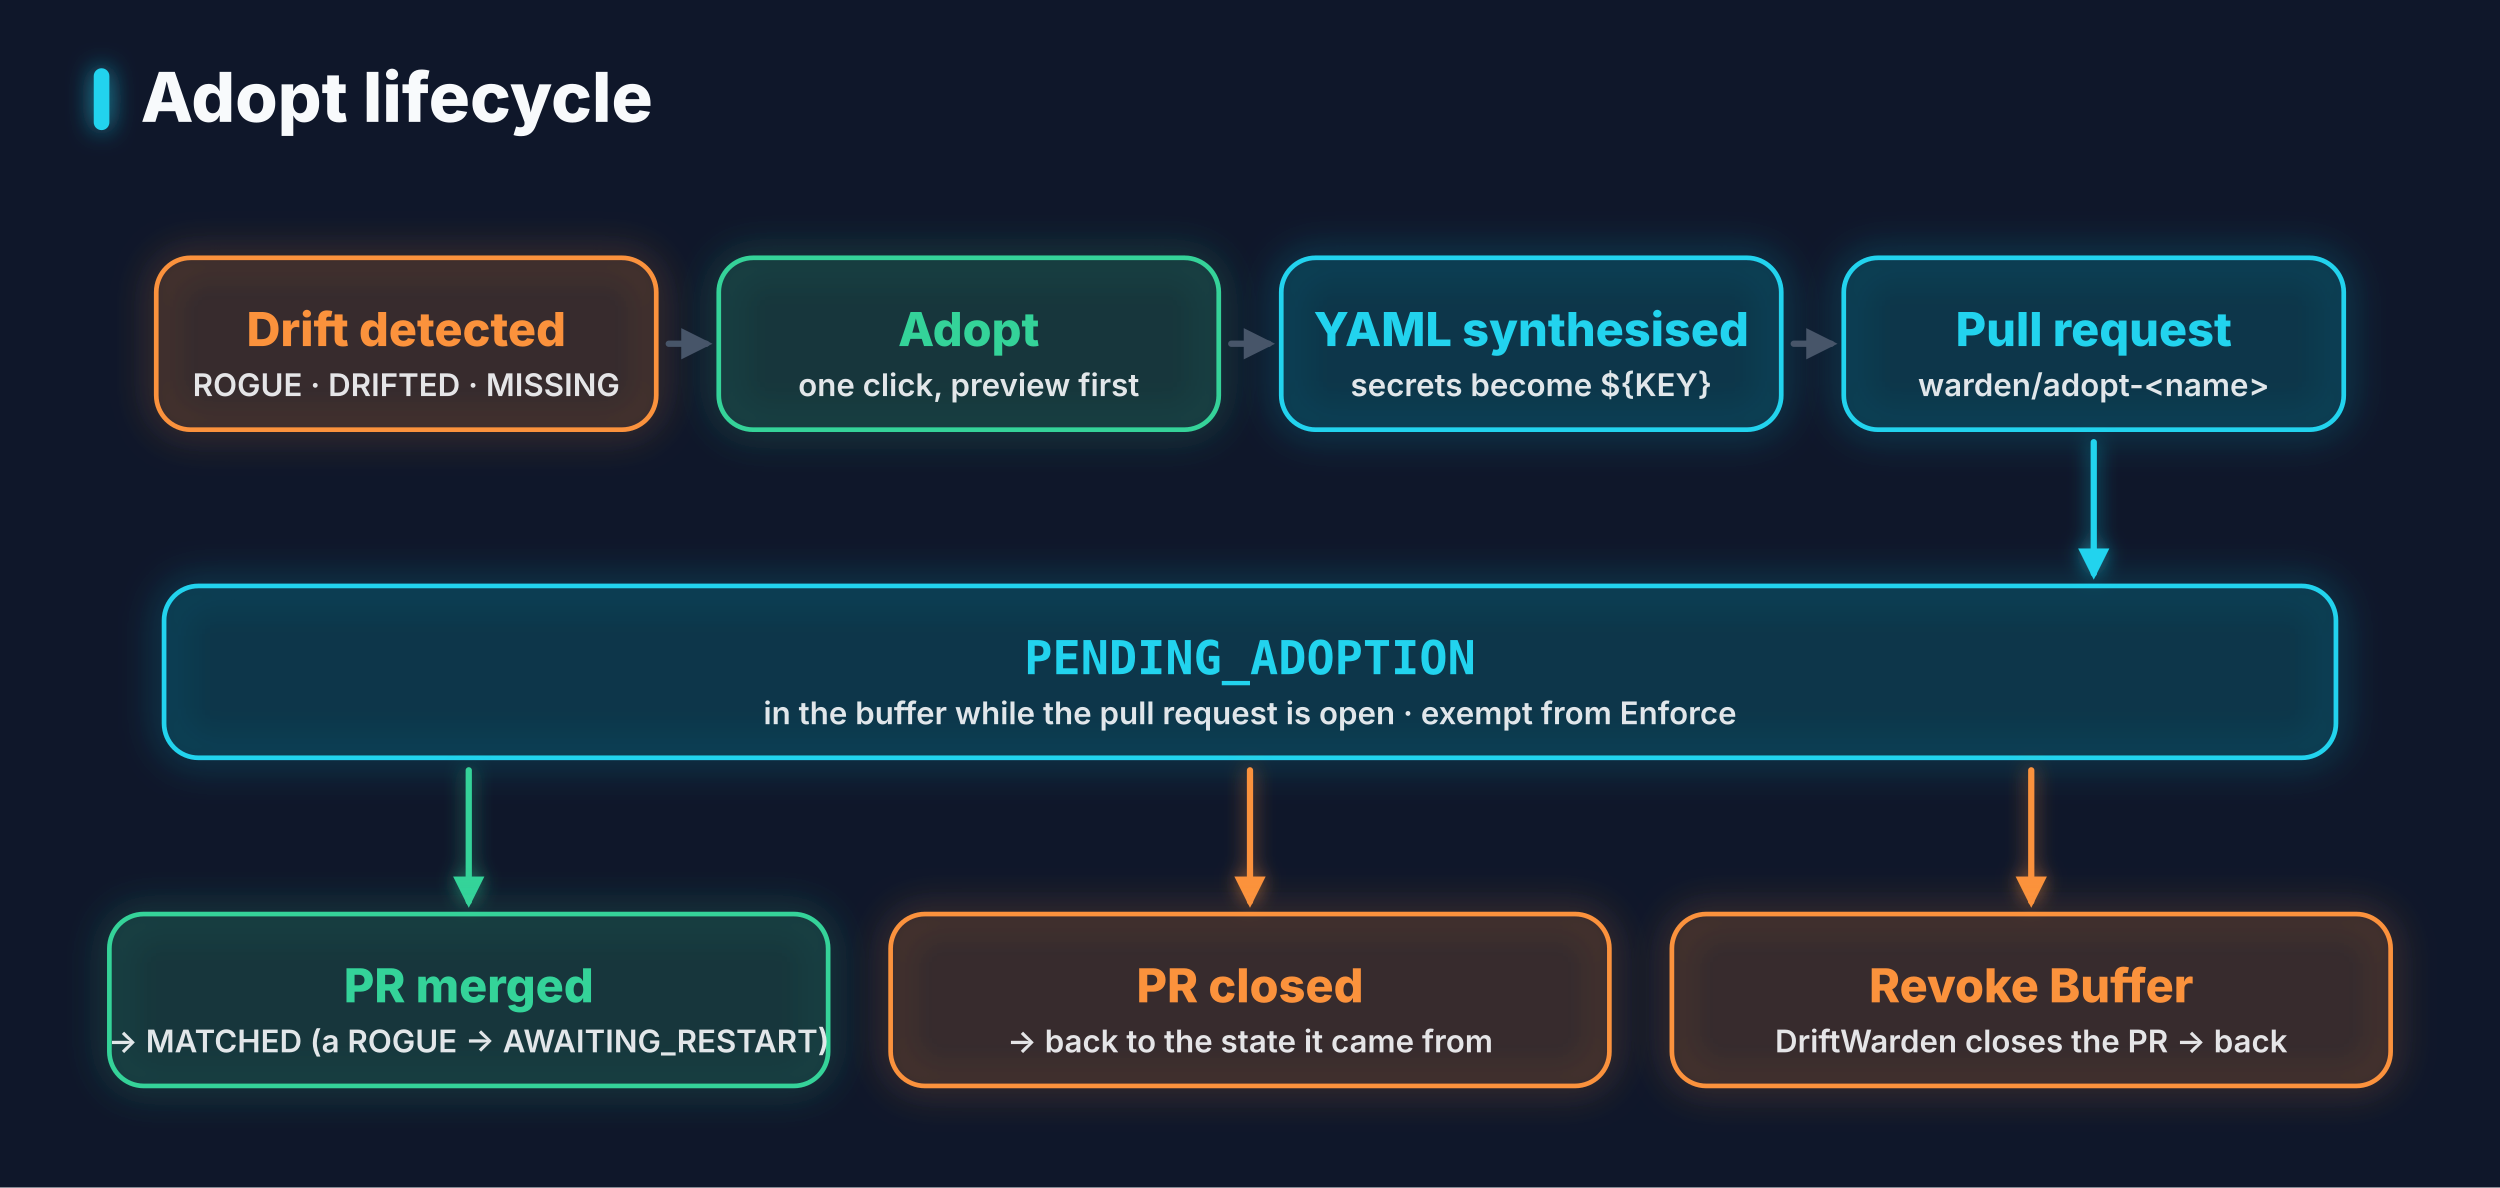
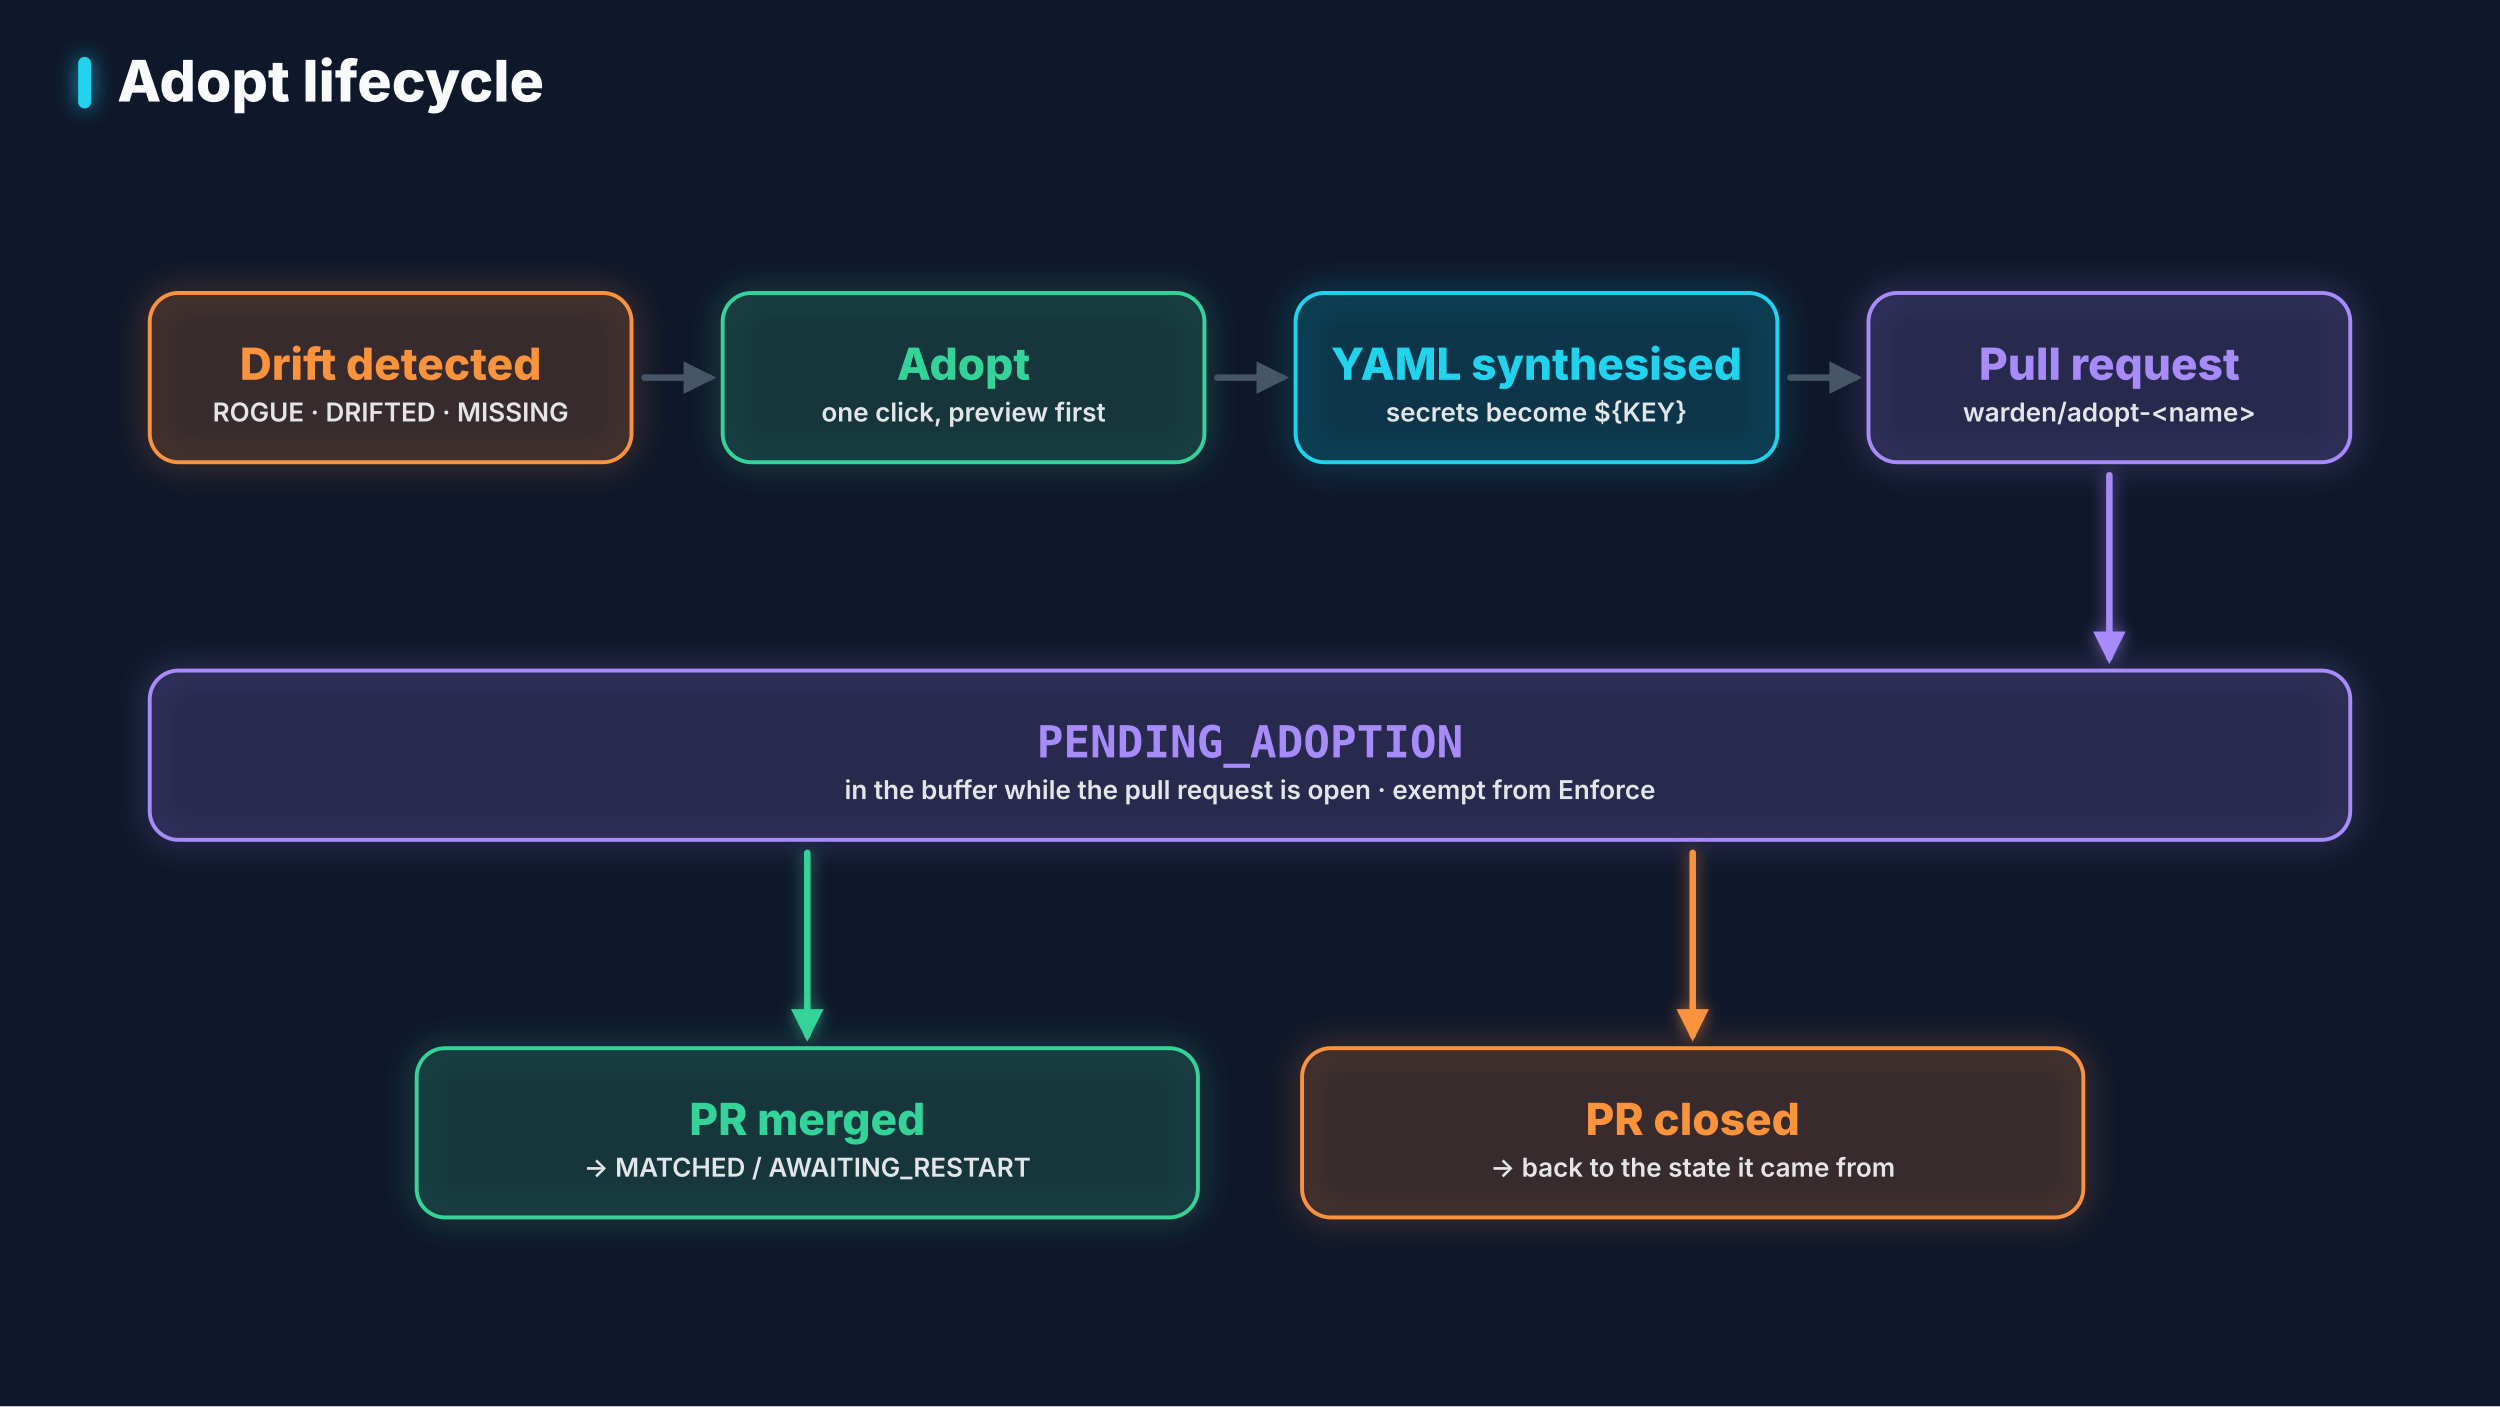
- <svg xmlns="http://www.w3.org/2000/svg" width="1600" height="760" viewBox="0 0 1600 760" role="img" aria-labelledby="t">
+ <svg xmlns="http://www.w3.org/2000/svg" width="1920" height="1080" viewBox="0 0 1920 1080" role="img" aria-labelledby="t">
  <defs>
-     <filter id="g22d3ee12" filterUnits="userSpaceOnUse" x="-100" y="-100" width="1800" height="960">
+     <filter id="g22d3ee12" filterUnits="userSpaceOnUse" x="-100" y="-100" width="2120" height="1280">
      <feDropShadow dx="0" dy="0" stdDeviation="12" flood-color="#22d3ee" flood-opacity="0.75" />
    </filter>
-     <filter id="g22d3ee6" filterUnits="userSpaceOnUse" x="-100" y="-100" width="1800" height="960">
-       <feDropShadow dx="0" dy="0" stdDeviation="6" flood-color="#22d3ee" flood-opacity="0.6" />
-     </filter>
-     <filter id="g22d3ee8" filterUnits="userSpaceOnUse" x="-100" y="-100" width="1800" height="960">
+     <filter id="g22d3ee8" filterUnits="userSpaceOnUse" x="-100" y="-100" width="2120" height="1280">
      <feDropShadow dx="0" dy="0" stdDeviation="8" flood-color="#22d3ee" flood-opacity="0.75" />
    </filter>
-     <filter id="g34d39912" filterUnits="userSpaceOnUse" x="-100" y="-100" width="1800" height="960">
+     <filter id="g34d39912" filterUnits="userSpaceOnUse" x="-100" y="-100" width="2120" height="1280">
      <feDropShadow dx="0" dy="0" stdDeviation="12" flood-color="#34d399" flood-opacity="0.75" />
    </filter>
-     <filter id="g34d3996" filterUnits="userSpaceOnUse" x="-100" y="-100" width="1800" height="960">
+     <filter id="g34d3996" filterUnits="userSpaceOnUse" x="-100" y="-100" width="2120" height="1280">
      <feDropShadow dx="0" dy="0" stdDeviation="6" flood-color="#34d399" flood-opacity="0.6" />
    </filter>
-     <filter id="gfb923c12" filterUnits="userSpaceOnUse" x="-100" y="-100" width="1800" height="960">
+     <filter id="ga78bfa12" filterUnits="userSpaceOnUse" x="-100" y="-100" width="2120" height="1280">
+       <feDropShadow dx="0" dy="0" stdDeviation="12" flood-color="#a78bfa" flood-opacity="0.75" />
+     </filter>
+     <filter id="ga78bfa6" filterUnits="userSpaceOnUse" x="-100" y="-100" width="2120" height="1280">
+       <feDropShadow dx="0" dy="0" stdDeviation="6" flood-color="#a78bfa" flood-opacity="0.6" />
+     </filter>
+     <filter id="gfb923c12" filterUnits="userSpaceOnUse" x="-100" y="-100" width="2120" height="1280">
      <feDropShadow dx="0" dy="0" stdDeviation="12" flood-color="#fb923c" flood-opacity="0.75" />
    </filter>
-     <filter id="gfb923c6" filterUnits="userSpaceOnUse" x="-100" y="-100" width="1800" height="960">
+     <filter id="gfb923c6" filterUnits="userSpaceOnUse" x="-100" y="-100" width="2120" height="1280">
      <feDropShadow dx="0" dy="0" stdDeviation="6" flood-color="#fb923c" flood-opacity="0.6" />
    </filter>
-     <marker id="m22d3ee" viewBox="0 0 10 10" refX="8" refY="5" markerWidth="5" markerHeight="5" orient="auto-start-reverse">
-       <path d="M0,0 L10,5 L0,10 z" fill="#22d3ee" />
-     </marker>
    <marker id="m34d399" viewBox="0 0 10 10" refX="8" refY="5" markerWidth="5" markerHeight="5" orient="auto-start-reverse">
      <path d="M0,0 L10,5 L0,10 z" fill="#34d399" />
    </marker>
    <marker id="m475569" viewBox="0 0 10 10" refX="8" refY="5" markerWidth="5" markerHeight="5" orient="auto-start-reverse">
      <path d="M0,0 L10,5 L0,10 z" fill="#475569" />
+     </marker>
+     <marker id="ma78bfa" viewBox="0 0 10 10" refX="8" refY="5" markerWidth="5" markerHeight="5" orient="auto-start-reverse">
+       <path d="M0,0 L10,5 L0,10 z" fill="#a78bfa" />
    </marker>
    <marker id="mfb923c" viewBox="0 0 10 10" refX="8" refY="5" markerWidth="5" markerHeight="5" orient="auto-start-reverse">
      <path d="M0,0 L10,5 L0,10 z" fill="#fb923c" />
    </marker>
  </defs>
  <rect width="100%" height="100%" fill="#0f172a" />
  <rect x="60" y="43.68" width="10" height="39.6" rx="5" fill="#22d3ee" stroke="none" stroke-width="3" filter="url(#g22d3ee8)" />
  <text x="90" y="78" font-family="Inter, 'Segoe UI', Roboto, Helvetica, Arial, sans-serif" font-size="44" fill="#f8fafc" font-weight="800" text-anchor="start">Adopt lifecycle</text>
-   <rect x="100.0" y="165.0" width="320" height="110" rx="22" fill="rgba(251,146,60,0.1)" stroke="#fb923c" stroke-width="3" filter="url(#gfb923c12)" />
-   <text x="260" y="221.5" font-family="Inter, 'Segoe UI', Roboto, Helvetica, Arial, sans-serif" font-size="30" fill="#fb923c" font-weight="800" text-anchor="middle">Drift detected</text>
-   <text x="260" y="253.5" font-family="Inter, 'Segoe UI', Roboto, Helvetica, Arial, sans-serif" font-size="20" fill="#f8fafc" font-weight="600" text-anchor="middle" opacity="0.9">ROGUE · DRIFTED · MISSING</text>
-   <rect x="460.0" y="165.0" width="320" height="110" rx="22" fill="rgba(52,211,153,0.1)" stroke="#34d399" stroke-width="3" filter="url(#g34d39912)" />
-   <text x="620" y="221.5" font-family="Inter, 'Segoe UI', Roboto, Helvetica, Arial, sans-serif" font-size="30" fill="#34d399" font-weight="800" text-anchor="middle">Adopt</text>
-   <text x="620" y="253.5" font-family="Inter, 'Segoe UI', Roboto, Helvetica, Arial, sans-serif" font-size="20" fill="#f8fafc" font-weight="600" text-anchor="middle" opacity="0.9">one click, preview first</text>
-   <path d="M428,220 L452,220" fill="none" stroke="#475569" stroke-width="4" stroke-linecap="round" stroke-linejoin="round" marker-end="url(#m475569)" />
-   <rect x="820.0" y="165.0" width="320" height="110" rx="22" fill="rgba(34,211,238,0.1)" stroke="#22d3ee" stroke-width="3" filter="url(#g22d3ee12)" />
-   <text x="980" y="221.5" font-family="Inter, 'Segoe UI', Roboto, Helvetica, Arial, sans-serif" font-size="30" fill="#22d3ee" font-weight="800" text-anchor="middle">YAML synthesised</text>
-   <text x="980" y="253.5" font-family="Inter, 'Segoe UI', Roboto, Helvetica, Arial, sans-serif" font-size="20" fill="#f8fafc" font-weight="600" text-anchor="middle" opacity="0.9">secrets become ${KEY}</text>
-   <path d="M788,220 L812,220" fill="none" stroke="#475569" stroke-width="4" stroke-linecap="round" stroke-linejoin="round" marker-end="url(#m475569)" />
-   <rect x="1180.0" y="165.0" width="320" height="110" rx="22" fill="rgba(34,211,238,0.1)" stroke="#22d3ee" stroke-width="3" filter="url(#g22d3ee12)" />
-   <text x="1340" y="221.5" font-family="Inter, 'Segoe UI', Roboto, Helvetica, Arial, sans-serif" font-size="30" fill="#22d3ee" font-weight="800" text-anchor="middle">Pull request</text>
-   <text x="1340" y="253.5" font-family="Inter, 'Segoe UI', Roboto, Helvetica, Arial, sans-serif" font-size="20" fill="#f8fafc" font-weight="600" text-anchor="middle" opacity="0.9">warden/adopt-&lt;name&gt;</text>
-   <path d="M1148,220 L1172,220" fill="none" stroke="#475569" stroke-width="4" stroke-linecap="round" stroke-linejoin="round" marker-end="url(#m475569)" />
-   <rect x="105.0" y="375.0" width="1390" height="110" rx="22" fill="rgba(34,211,238,0.1)" stroke="#22d3ee" stroke-width="3" filter="url(#g22d3ee12)" />
-   <text x="800" y="431.5" font-family="'JetBrains Mono', ui-monospace, 'Cascadia Mono', Consolas, Menlo, monospace" font-size="30" fill="#22d3ee" font-weight="800" text-anchor="middle">PENDING_ADOPTION</text>
-   <text x="800" y="463.5" font-family="Inter, 'Segoe UI', Roboto, Helvetica, Arial, sans-serif" font-size="20" fill="#f8fafc" font-weight="600" text-anchor="middle" opacity="0.9">in the buffer while the pull request is open · exempt from Enforce</text>
-   <path d="M1340,283 L1340,367" fill="none" stroke="#22d3ee" stroke-width="4" stroke-linecap="round" stroke-linejoin="round" marker-end="url(#m22d3ee)" filter="url(#g22d3ee6)" />
-   <path d="M300,493 L300,577" fill="none" stroke="#34d399" stroke-width="4" stroke-linecap="round" stroke-linejoin="round" marker-end="url(#m34d399)" filter="url(#g34d3996)" />
-   <rect x="70.0" y="585.0" width="460" height="110" rx="22" fill="rgba(52,211,153,0.1)" stroke="#34d399" stroke-width="3" filter="url(#g34d39912)" />
-   <text x="300" y="641.5" font-family="Inter, 'Segoe UI', Roboto, Helvetica, Arial, sans-serif" font-size="30" fill="#34d399" font-weight="800" text-anchor="middle">PR merged</text>
-   <text x="300" y="673.5" font-family="Inter, 'Segoe UI', Roboto, Helvetica, Arial, sans-serif" font-size="20" fill="#f8fafc" font-weight="600" text-anchor="middle" opacity="0.9">→ MATCHED  (a ROGUE → AWAITING_RESTART)</text>
-   <path d="M800,493 L800,577" fill="none" stroke="#fb923c" stroke-width="4" stroke-linecap="round" stroke-linejoin="round" marker-end="url(#mfb923c)" filter="url(#gfb923c6)" />
-   <rect x="570.0" y="585.0" width="460" height="110" rx="22" fill="rgba(251,146,60,0.1)" stroke="#fb923c" stroke-width="3" filter="url(#gfb923c12)" />
-   <text x="800" y="641.5" font-family="Inter, 'Segoe UI', Roboto, Helvetica, Arial, sans-serif" font-size="30" fill="#fb923c" font-weight="800" text-anchor="middle">PR closed</text>
-   <text x="800" y="673.5" font-family="Inter, 'Segoe UI', Roboto, Helvetica, Arial, sans-serif" font-size="20" fill="#f8fafc" font-weight="600" text-anchor="middle" opacity="0.9">→ back to the state it came from</text>
-   <path d="M1300,493 L1300,577" fill="none" stroke="#fb923c" stroke-width="4" stroke-linecap="round" stroke-linejoin="round" marker-end="url(#mfb923c)" filter="url(#gfb923c6)" />
-   <rect x="1070.0" y="585.0" width="460" height="110" rx="22" fill="rgba(251,146,60,0.1)" stroke="#fb923c" stroke-width="3" filter="url(#gfb923c12)" />
-   <text x="1300" y="641.5" font-family="Inter, 'Segoe UI', Roboto, Helvetica, Arial, sans-serif" font-size="30" fill="#fb923c" font-weight="800" text-anchor="middle">Revoke Buffer</text>
-   <text x="1300" y="673.5" font-family="Inter, 'Segoe UI', Roboto, Helvetica, Arial, sans-serif" font-size="20" fill="#f8fafc" font-weight="600" text-anchor="middle" opacity="0.9">DriftWarden closes the PR → back</text>
+   <rect x="115.0" y="225.0" width="370" height="130" rx="22" fill="rgba(251,146,60,0.1)" stroke="#fb923c" stroke-width="3" filter="url(#gfb923c12)" />
+   <text x="300" y="291.7" font-family="Inter, 'Segoe UI', Roboto, Helvetica, Arial, sans-serif" font-size="34" fill="#fb923c" font-weight="800" text-anchor="middle">Drift detected</text>
+   <text x="300" y="323.7" font-family="Inter, 'Segoe UI', Roboto, Helvetica, Arial, sans-serif" font-size="20" fill="#f8fafc" font-weight="600" text-anchor="middle" opacity="0.9">ROGUE · DRIFTED · MISSING</text>
+   <rect x="555.0" y="225.0" width="370" height="130" rx="22" fill="rgba(52,211,153,0.1)" stroke="#34d399" stroke-width="3" filter="url(#g34d39912)" />
+   <text x="740" y="291.7" font-family="Inter, 'Segoe UI', Roboto, Helvetica, Arial, sans-serif" font-size="34" fill="#34d399" font-weight="800" text-anchor="middle">Adopt</text>
+   <text x="740" y="323.7" font-family="Inter, 'Segoe UI', Roboto, Helvetica, Arial, sans-serif" font-size="20" fill="#f8fafc" font-weight="600" text-anchor="middle" opacity="0.9">one click, preview first</text>
+   <path d="M495,290 L545,290" fill="none" stroke="#475569" stroke-width="5" stroke-linecap="round" stroke-linejoin="round" marker-end="url(#m475569)" />
+   <rect x="995.0" y="225.0" width="370" height="130" rx="22" fill="rgba(34,211,238,0.1)" stroke="#22d3ee" stroke-width="3" filter="url(#g22d3ee12)" />
+   <text x="1180" y="291.7" font-family="Inter, 'Segoe UI', Roboto, Helvetica, Arial, sans-serif" font-size="34" fill="#22d3ee" font-weight="800" text-anchor="middle">YAML synthesised</text>
+   <text x="1180" y="323.7" font-family="Inter, 'Segoe UI', Roboto, Helvetica, Arial, sans-serif" font-size="20" fill="#f8fafc" font-weight="600" text-anchor="middle" opacity="0.9">secrets become ${KEY}</text>
+   <path d="M935,290 L985,290" fill="none" stroke="#475569" stroke-width="5" stroke-linecap="round" stroke-linejoin="round" marker-end="url(#m475569)" />
+   <rect x="1435.0" y="225.0" width="370" height="130" rx="22" fill="rgba(167,139,250,0.1)" stroke="#a78bfa" stroke-width="3" filter="url(#ga78bfa12)" />
+   <text x="1620" y="291.7" font-family="Inter, 'Segoe UI', Roboto, Helvetica, Arial, sans-serif" font-size="34" fill="#a78bfa" font-weight="800" text-anchor="middle">Pull request</text>
+   <text x="1620" y="323.7" font-family="Inter, 'Segoe UI', Roboto, Helvetica, Arial, sans-serif" font-size="20" fill="#f8fafc" font-weight="600" text-anchor="middle" opacity="0.9">warden/adopt-&lt;name&gt;</text>
+   <path d="M1375,290 L1425,290" fill="none" stroke="#475569" stroke-width="5" stroke-linecap="round" stroke-linejoin="round" marker-end="url(#m475569)" />
+   <rect x="115.0" y="515.0" width="1690" height="130" rx="22" fill="rgba(167,139,250,0.1)" stroke="#a78bfa" stroke-width="3" filter="url(#ga78bfa12)" />
+   <text x="960" y="581.7" font-family="'JetBrains Mono', ui-monospace, 'Cascadia Mono', Consolas, Menlo, monospace" font-size="34" fill="#a78bfa" font-weight="800" text-anchor="middle">PENDING_ADOPTION</text>
+   <text x="960" y="613.7" font-family="Inter, 'Segoe UI', Roboto, Helvetica, Arial, sans-serif" font-size="20" fill="#f8fafc" font-weight="600" text-anchor="middle" opacity="0.9">in the buffer while the pull request is open · exempt from Enforce</text>
+   <path d="M1620,365 L1620,505" fill="none" stroke="#a78bfa" stroke-width="5" stroke-linecap="round" stroke-linejoin="round" marker-end="url(#ma78bfa)" filter="url(#ga78bfa6)" />
+   <path d="M620,655 L620,795" fill="none" stroke="#34d399" stroke-width="5" stroke-linecap="round" stroke-linejoin="round" marker-end="url(#m34d399)" filter="url(#g34d3996)" />
+   <rect x="320.0" y="805.0" width="600" height="130" rx="22" fill="rgba(52,211,153,0.1)" stroke="#34d399" stroke-width="3" filter="url(#g34d39912)" />
+   <text x="620" y="871.7" font-family="Inter, 'Segoe UI', Roboto, Helvetica, Arial, sans-serif" font-size="34" fill="#34d399" font-weight="800" text-anchor="middle">PR merged</text>
+   <text x="620" y="903.7" font-family="Inter, 'Segoe UI', Roboto, Helvetica, Arial, sans-serif" font-size="20" fill="#f8fafc" font-weight="600" text-anchor="middle" opacity="0.9">→ MATCHED / AWAITING_RESTART</text>
+   <path d="M1300,655 L1300,795" fill="none" stroke="#fb923c" stroke-width="5" stroke-linecap="round" stroke-linejoin="round" marker-end="url(#mfb923c)" filter="url(#gfb923c6)" />
+   <rect x="1000.0" y="805.0" width="600" height="130" rx="22" fill="rgba(251,146,60,0.1)" stroke="#fb923c" stroke-width="3" filter="url(#gfb923c12)" />
+   <text x="1300" y="871.7" font-family="Inter, 'Segoe UI', Roboto, Helvetica, Arial, sans-serif" font-size="34" fill="#fb923c" font-weight="800" text-anchor="middle">PR closed</text>
+   <text x="1300" y="903.7" font-family="Inter, 'Segoe UI', Roboto, Helvetica, Arial, sans-serif" font-size="20" fill="#f8fafc" font-weight="600" text-anchor="middle" opacity="0.9">→ back to the state it came from</text>
</svg>
